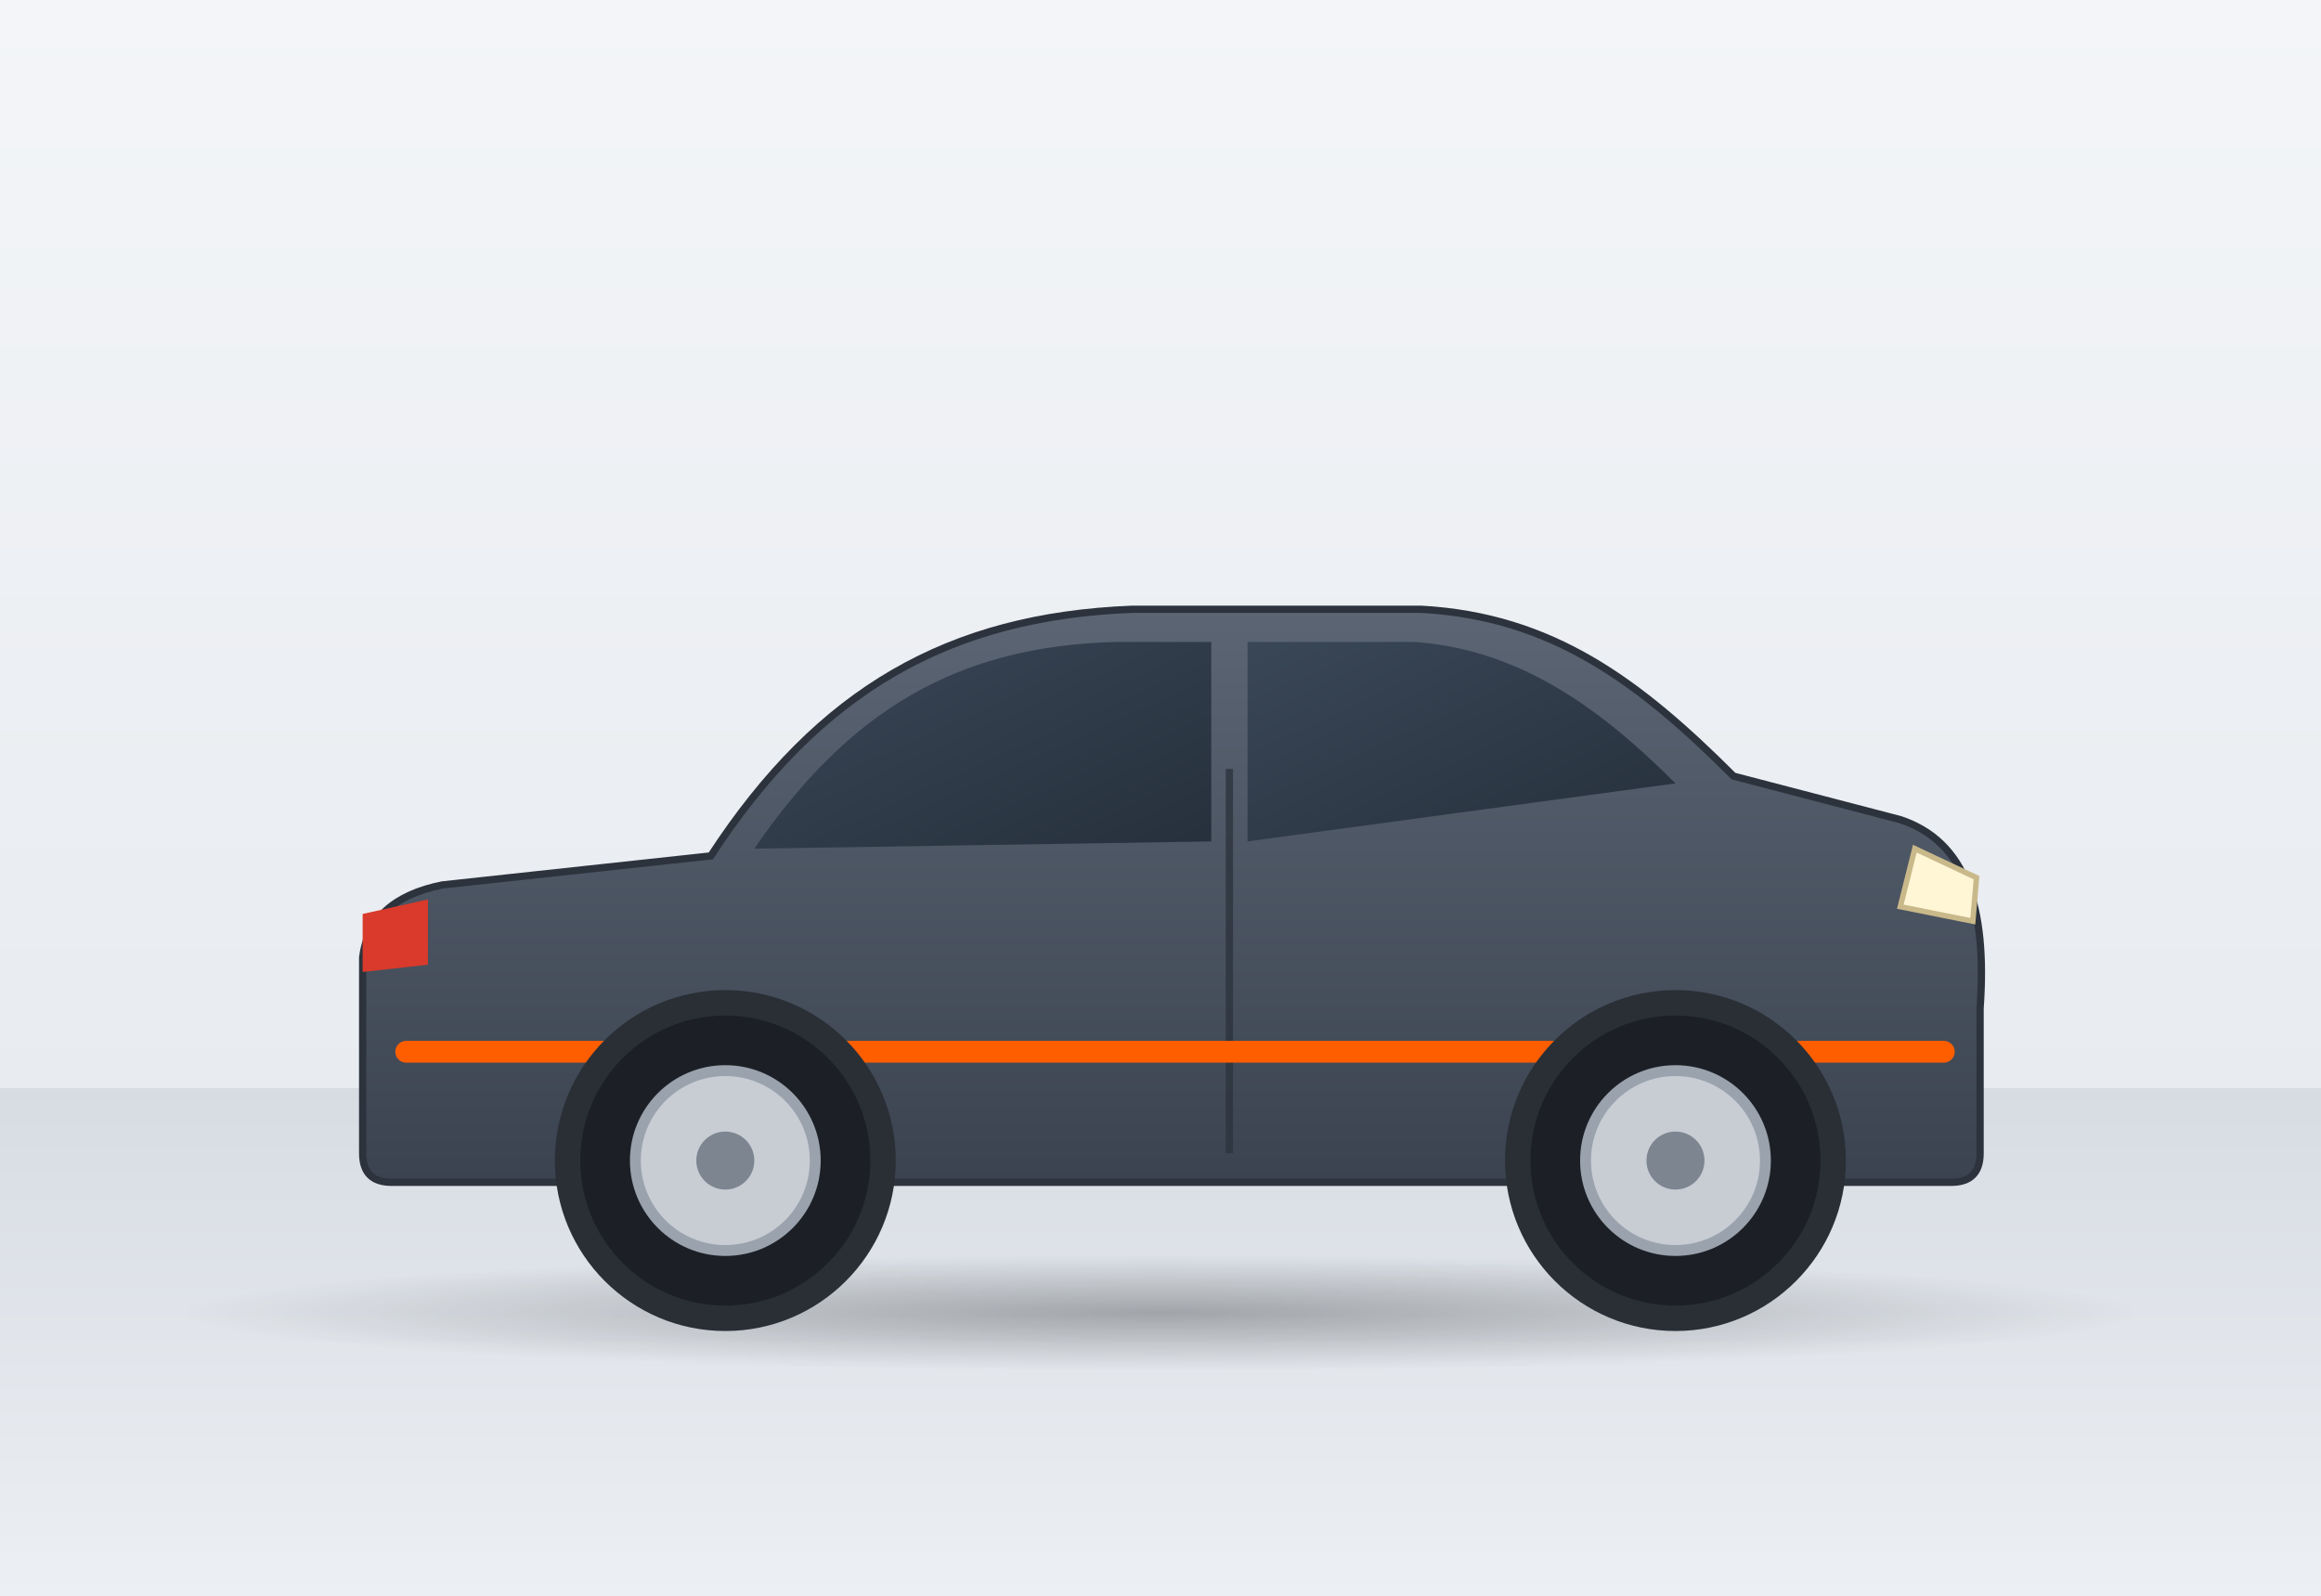
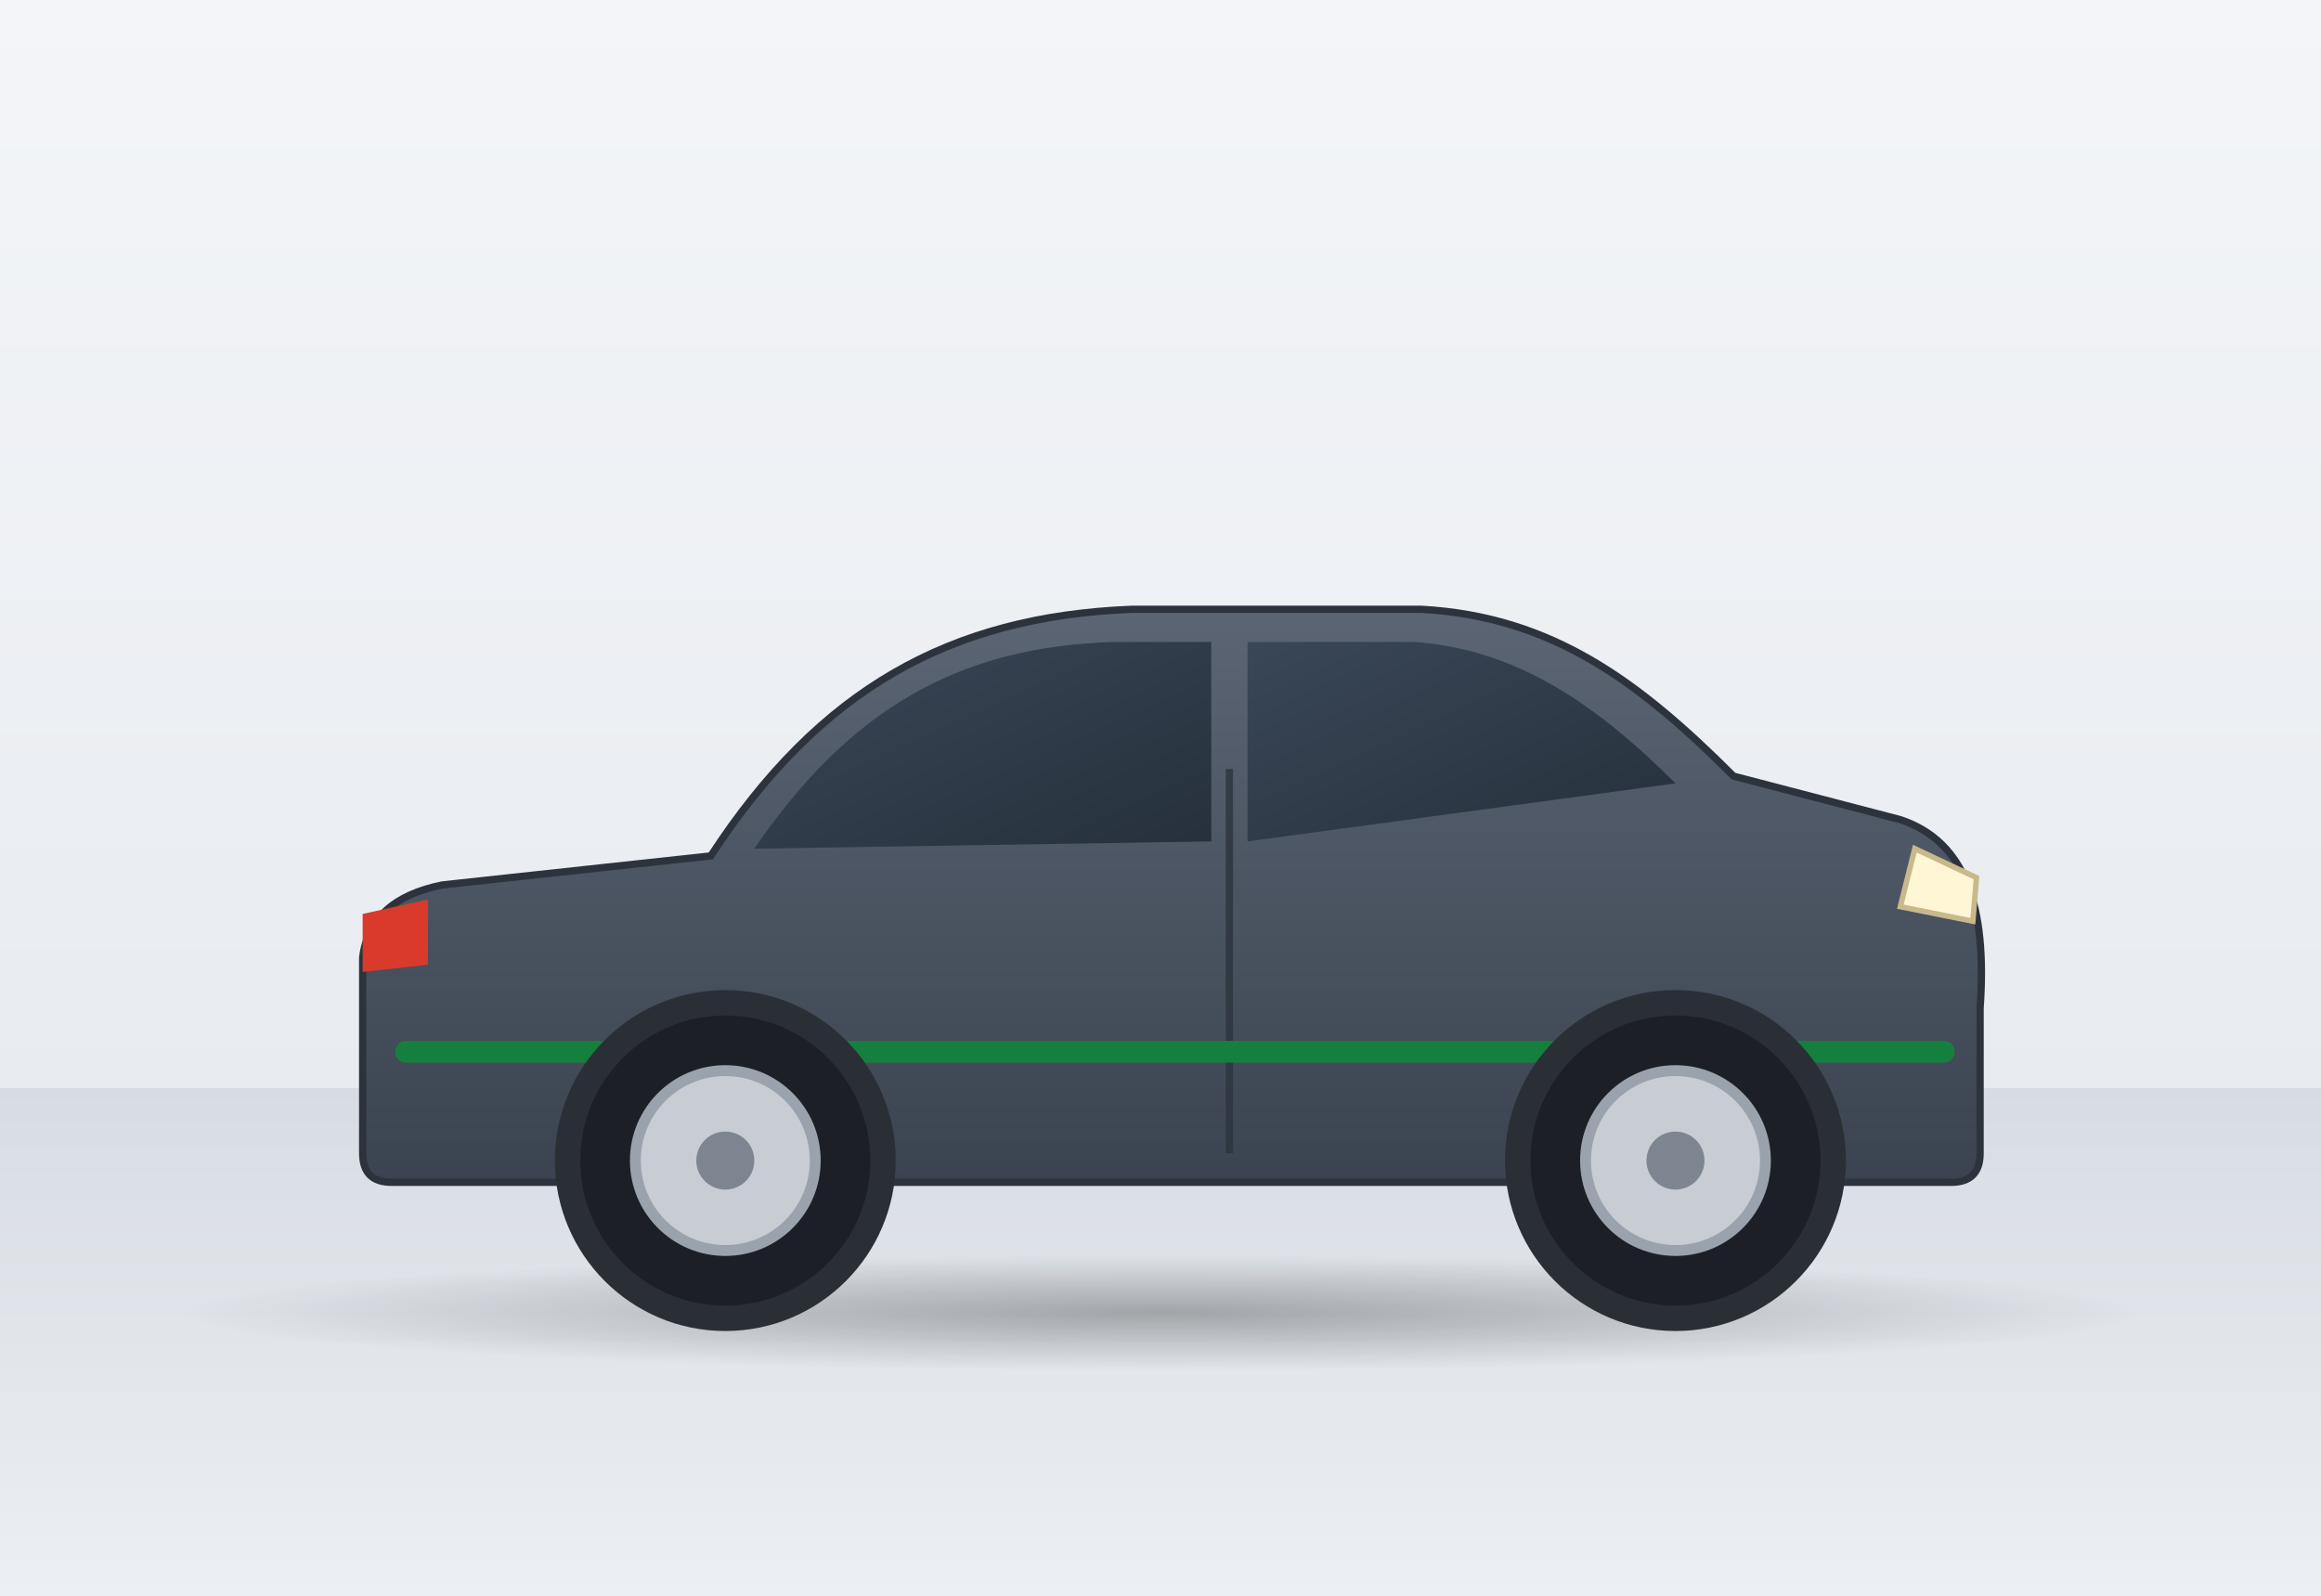
<svg xmlns="http://www.w3.org/2000/svg" viewBox="0 0 640 440" role="img" aria-label="Full size sedan">
  <defs>
    <linearGradient id="wall" x1="0" y1="0" x2="0" y2="1">
      <stop offset="0" stop-color="#f3f5f8" />
      <stop offset="1" stop-color="#e3e7ec" />
    </linearGradient>
    <linearGradient id="floor" x1="0" y1="0" x2="0" y2="1">
      <stop offset="0" stop-color="#d7dce3" />
      <stop offset="1" stop-color="#eceff3" />
    </linearGradient>
    <linearGradient id="paint" x1="0" y1="0" x2="0" y2="1">
      <stop offset="0" stop-color="#5b6573" />
      <stop offset="1" stop-color="#3b4350" />
    </linearGradient>
    <linearGradient id="glass" x1="0" y1="0" x2="1" y2="1">
      <stop offset="0" stop-color="#3a4757" />
      <stop offset="1" stop-color="#26303c" />
    </linearGradient>
    <radialGradient id="shadow" cx="0.5" cy="0.5" r="0.5">
      <stop offset="0" stop-color="#000" stop-opacity=".28" />
      <stop offset="1" stop-color="#000" stop-opacity="0" />
    </radialGradient>
  </defs>
  <rect width="640" height="440" fill="url(#wall)" />
  <rect y="300" width="640" height="140" fill="url(#floor)" />
  <ellipse cx="320" cy="362" rx="270" ry="16" fill="url(#shadow)" />
  <path d="M100,318 L100,264 Q102,248 122,244 L196,236 C226,190 262,170 312,168 L392,168 C428,170 452,188 478,214 L524,226 C542,232 548,250 546,278 L546,318 Q546,326 538,326 L108,326 Q100,326 100,318 Z" fill="url(#paint)" stroke="#2c333d" stroke-width="2" />
  <path d="M208,234 C234,196 264,178 308,177 L334,177 L334,232 Z" fill="url(#glass)" />
  <path d="M344,177 L390,177 C418,179 440,194 462,216 L344,232 Z" fill="url(#glass)" />
  <path d="M339,212 L339,318" stroke="#2c333d" stroke-width="2" opacity=".8" />
-   <path d="M112,290 L536,290" stroke="#FF5E00" stroke-width="6" stroke-linecap="round" />
+   <path d="M112,290 L536,290" stroke="#15803D" stroke-width="6" stroke-linecap="round" />
  <path d="M100,252 L118,248 L118,266 L100,268 Z" fill="#d93a2b" />
  <path d="M528,234 L545,242 L544,254 L524,250 Z" fill="#fff6d6" stroke="#c9b98a" stroke-width="1.5" />
  <circle cx="200" cy="320" r="47" fill="#2a2f36" />
  <circle cx="200" cy="320" r="40" fill="#1c2026" />
  <circle cx="200" cy="320" r="24.8" fill="#c8cdd4" />
  <circle cx="200" cy="320" r="24.8" fill="none" stroke="#9aa2ad" stroke-width="3" />
  <circle cx="200" cy="320" r="8" fill="#7d8591" />
  <circle cx="462" cy="320" r="47" fill="#2a2f36" />
  <circle cx="462" cy="320" r="40" fill="#1c2026" />
  <circle cx="462" cy="320" r="24.8" fill="#c8cdd4" />
  <circle cx="462" cy="320" r="24.8" fill="none" stroke="#9aa2ad" stroke-width="3" />
  <circle cx="462" cy="320" r="8" fill="#7d8591" />
</svg>
